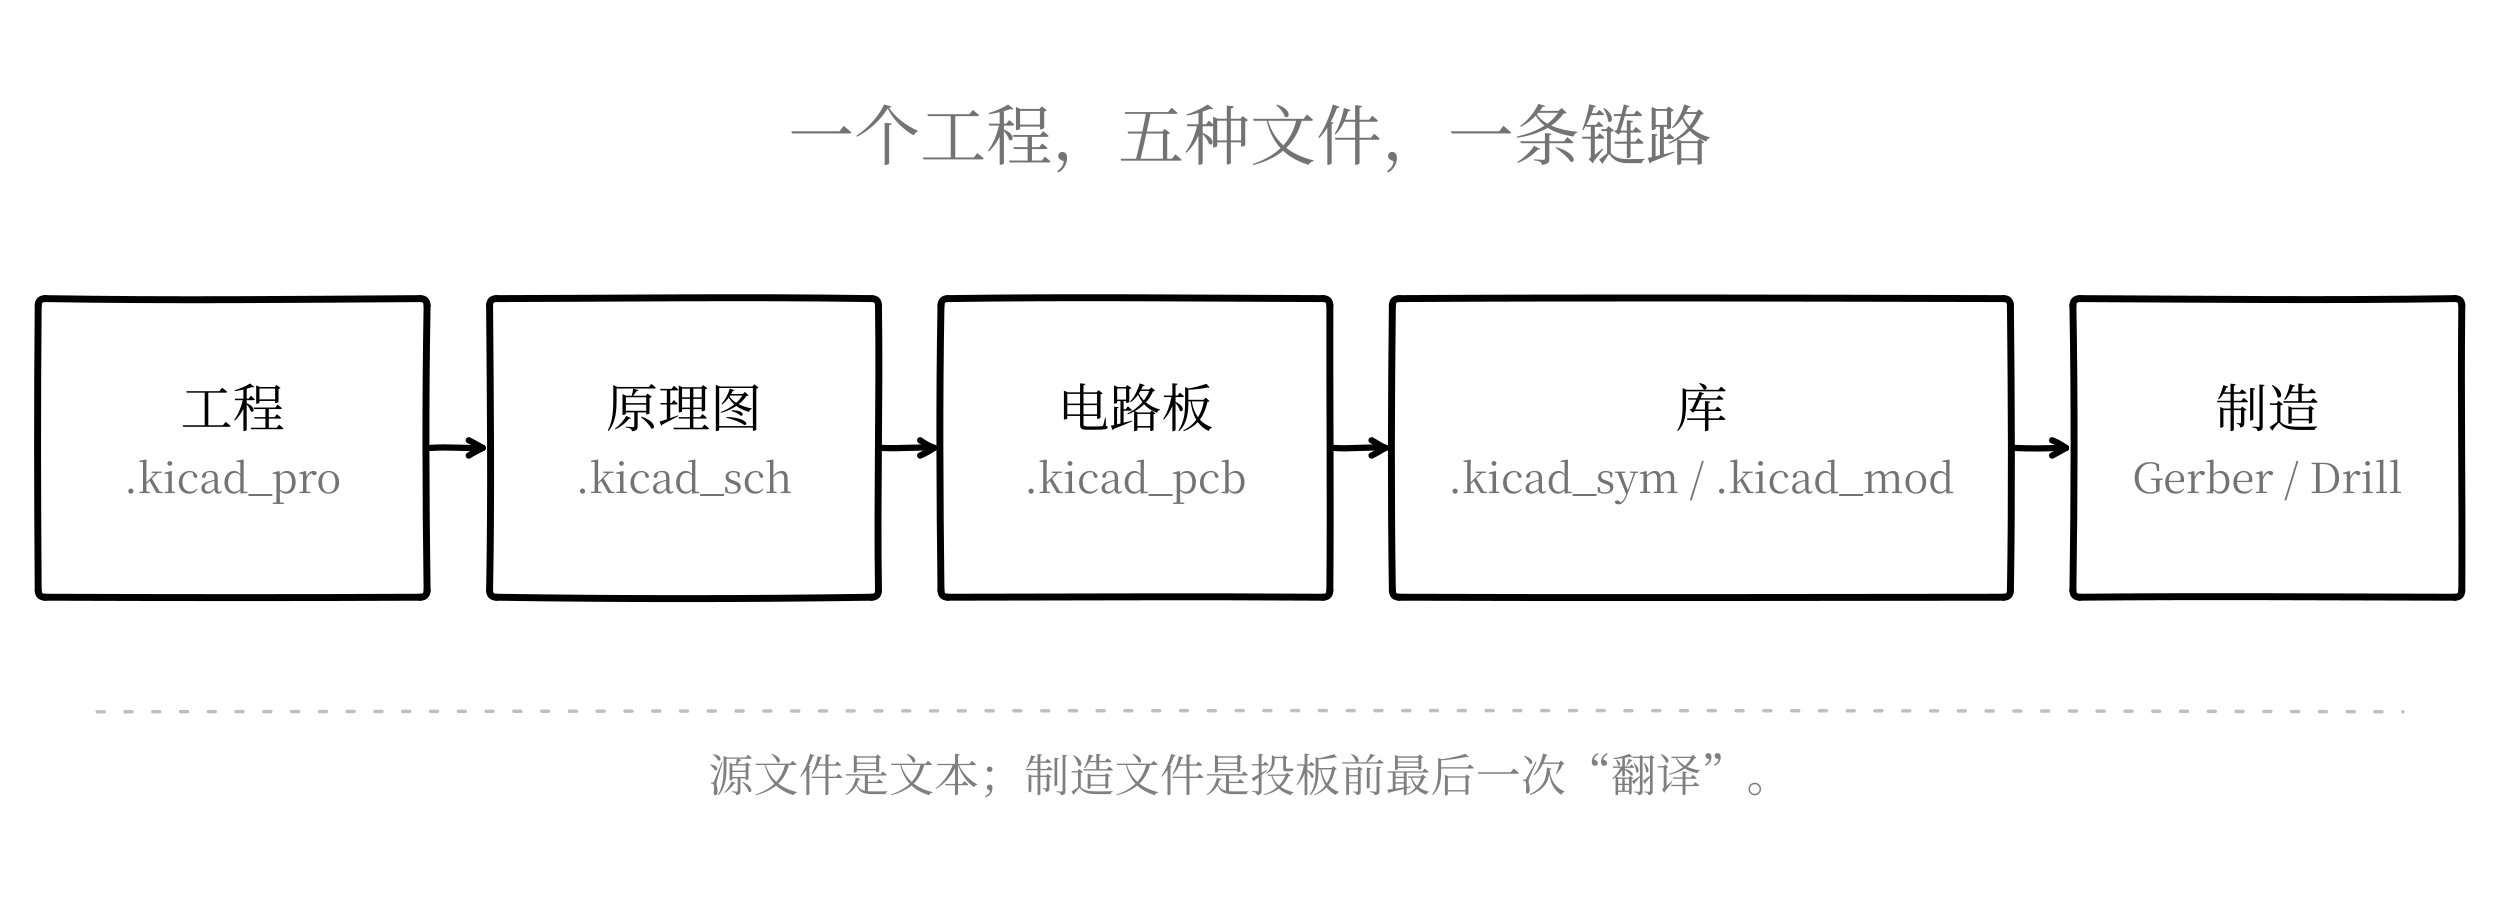
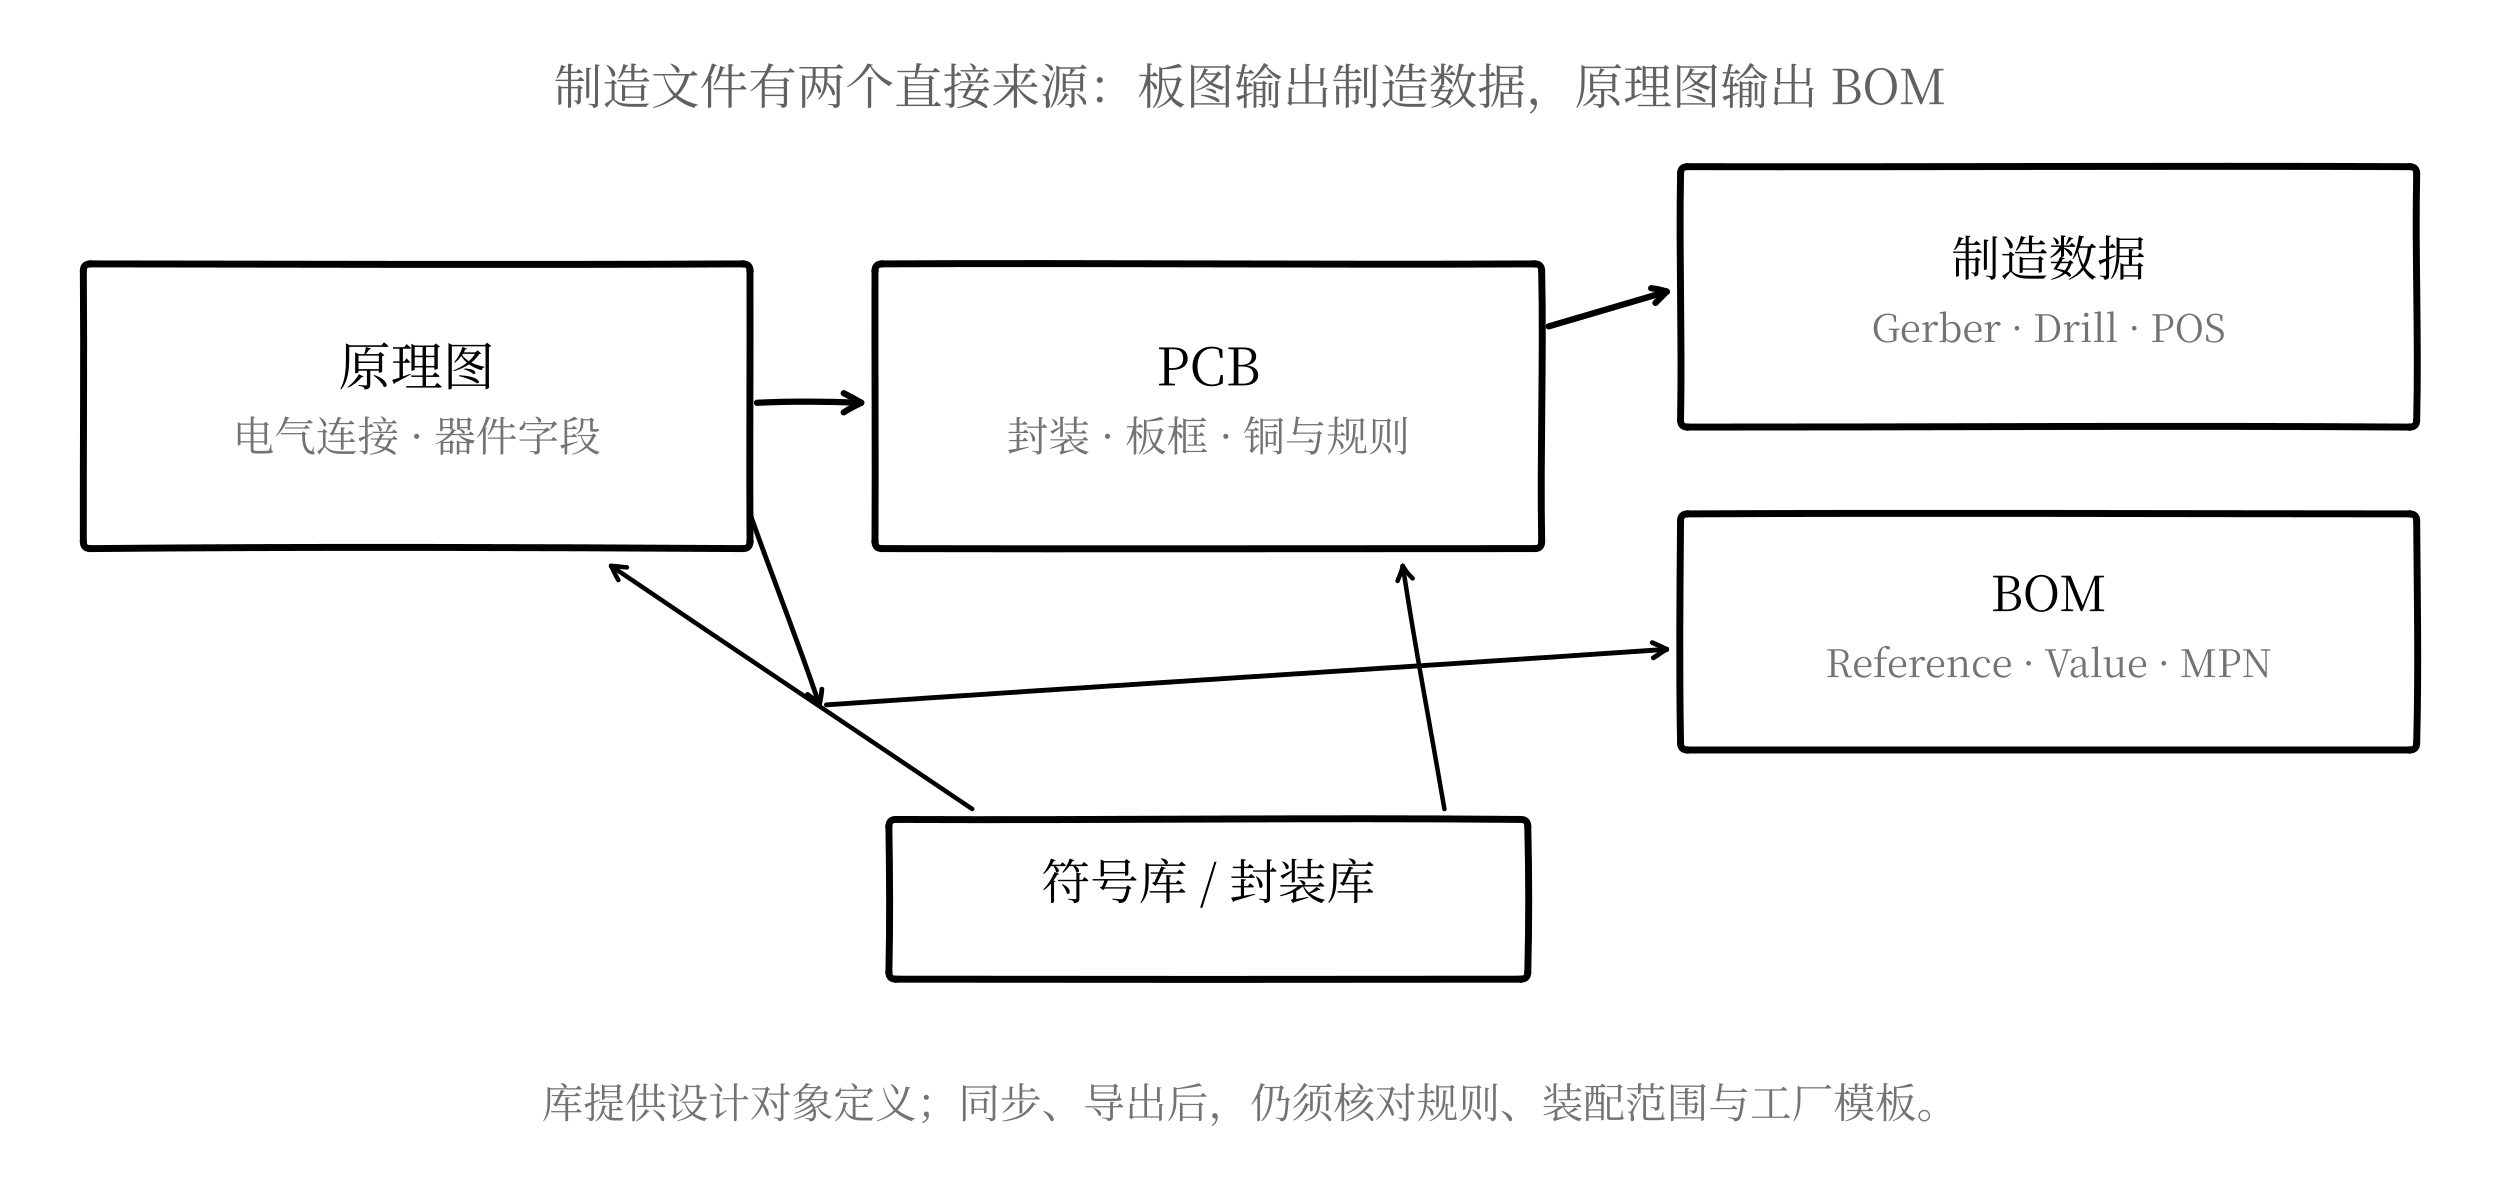
- <svg xmlns="http://www.w3.org/2000/svg" viewBox="0 0 720 260" fill="none" stroke="currentColor" stroke-width="2.2" stroke-linecap="round" stroke-linejoin="round">
-   <path d="M13 86C49 86.6 85 86.22 121 86" stroke-width="2" />
-   <path d="M123 88C122.51 115.33 122.61 142.67 123 170" stroke-width="2" />
-   <path d="M121 172C85 172.17 49 172.13 13 172" stroke-width="2" />
-   <path d="M11 170C10.79 142.67 10.74 115.33 11 88" stroke-width="2" />
-   <path d="M11 88Q11 86 13 86" stroke-width="2" />
-   <path d="M121 86Q123 86 123 88" stroke-width="2" />
-   <path d="M123 170Q123 172 121 172" stroke-width="2" />
-   <path d="M13 172Q11 172 11 170" stroke-width="2" />
-   <text x="67" y="123" font-size="15" text-anchor="middle" font-family="Noto Serif CJK SC, Songti SC, SimSun, serif" fill="currentColor" stroke="none">工程</text>
-   <text x="67" y="142" font-size="12" text-anchor="middle" font-family="Noto Serif CJK SC, Songti SC, SimSun, serif" fill="currentColor" stroke="none" opacity="0.55">.kicad_pro</text>
-   <path d="M124 129C129 128.63 134 129.18 139 129" stroke-width="1.8" />
-   <path d="M139 129C137.69 128.23 136.37 127.46 135 126.8" stroke-width="1.8" />
-   <path d="M139 129C137.65 129.71 136.28 130.38 135 131.2" stroke-width="1.8" />
-   <path d="M143 86C179 85.94 215 85.45 251 86" stroke-width="2" />
-   <path d="M253 88C253.41 115.33 252.55 142.67 253 170" stroke-width="2" />
-   <path d="M251 172C215 172.53 179 172.55 143 172" stroke-width="2" />
-   <path d="M141 170C141.53 142.67 141.22 115.33 141 88" stroke-width="2" />
-   <path d="M141 88Q141 86 143 86" stroke-width="2" />
-   <path d="M251 86Q253 86 253 88" stroke-width="2" />
-   <path d="M253 170Q253 172 251 172" stroke-width="2" />
-   <path d="M143 172Q141 172 141 170" stroke-width="2" />
-   <text x="197" y="123" font-size="15" text-anchor="middle" font-family="Noto Serif CJK SC, Songti SC, SimSun, serif" fill="currentColor" stroke="none">原理图</text>
-   <text x="197" y="142" font-size="12" text-anchor="middle" font-family="Noto Serif CJK SC, Songti SC, SimSun, serif" fill="currentColor" stroke="none" opacity="0.55">.kicad_sch</text>
-   <path d="M254 129C259 129.28 264 128.67 269 129" stroke-width="1.8" />
-   <path d="M269 129C267.59 128.41 266.22 127.73 265 126.8" stroke-width="1.8" />
-   <path d="M269 129C267.73 129.84 266.41 130.61 265 131.2" stroke-width="1.8" />
-   <path d="M273 86C309 85.48 345 85.89 381 86" stroke-width="2" />
-   <path d="M383 88C382.93 115.33 383.24 142.67 383 170" stroke-width="2" />
-   <path d="M381 172C345 171.74 309 171.96 273 172" stroke-width="2" />
-   <path d="M271 170C270.67 142.67 270.5 115.33 271 88" stroke-width="2" />
-   <path d="M271 88Q271 86 273 86" stroke-width="2" />
-   <path d="M381 86Q383 86 383 88" stroke-width="2" />
-   <path d="M383 170Q383 172 381 172" stroke-width="2" />
-   <path d="M273 172Q271 172 271 170" stroke-width="2" />
-   <text x="327" y="123" font-size="15" text-anchor="middle" font-family="Noto Serif CJK SC, Songti SC, SimSun, serif" fill="currentColor" stroke="none">电路板</text>
-   <text x="327" y="142" font-size="12" text-anchor="middle" font-family="Noto Serif CJK SC, Songti SC, SimSun, serif" fill="currentColor" stroke="none" opacity="0.55">.kicad_pcb</text>
-   <path d="M384 129C389 129.37 394 128.61 399 129" stroke-width="1.8" />
-   <path d="M399 129C397.57 128.44 396.36 127.49 395 126.8" stroke-width="1.8" />
-   <path d="M399 129C397.65 129.7 396.39 130.58 395 131.2" stroke-width="1.8" />
-   <path d="M403 86C461 85.67 519 85.86 577 86" stroke-width="2" />
-   <path d="M579 88C579.29 115.33 579.46 142.67 579 170" stroke-width="2" />
-   <path d="M577 172C519 172.04 461 172.22 403 172" stroke-width="2" />
-   <path d="M401 170C400.58 142.67 400.69 115.33 401 88" stroke-width="2" />
-   <path d="M401 88Q401 86 403 86" stroke-width="2" />
-   <path d="M577 86Q579 86 579 88" stroke-width="2" />
-   <path d="M579 170Q579 172 577 172" stroke-width="2" />
-   <path d="M403 172Q401 172 401 170" stroke-width="2" />
-   <text x="490" y="123" font-size="15" text-anchor="middle" font-family="Noto Serif CJK SC, Songti SC, SimSun, serif" fill="currentColor" stroke="none">库</text>
-   <text x="490" y="142" font-size="12" text-anchor="middle" font-family="Noto Serif CJK SC, Songti SC, SimSun, serif" fill="currentColor" stroke="none" opacity="0.55">.kicad_sym / .kicad_mod</text>
-   <path d="M580 129C585 129.26 590 129.11 595 129" stroke-width="1.8" />
-   <path d="M595 129C593.75 128.11 592.43 127.36 591 126.8" stroke-width="1.8" />
-   <path d="M595 129C593.66 129.72 592.37 130.53 591 131.2" stroke-width="1.8" />
-   <path d="M599 86C635 86.16 671 86.55 707 86" stroke-width="2" />
-   <path d="M709 88C708.68 115.33 709.19 142.67 709 170" stroke-width="2" />
-   <path d="M707 172C671 171.93 635 171.66 599 172" stroke-width="2" />
-   <path d="M597 170C597.41 142.67 597.48 115.33 597 88" stroke-width="2" />
-   <path d="M597 88Q597 86 599 86" stroke-width="2" />
-   <path d="M707 86Q709 86 709 88" stroke-width="2" />
-   <path d="M709 170Q709 172 707 172" stroke-width="2" />
-   <path d="M599 172Q597 172 597 170" stroke-width="2" />
-   <text x="653" y="123" font-size="15" text-anchor="middle" font-family="Noto Serif CJK SC, Songti SC, SimSun, serif" fill="currentColor" stroke="none">制造</text>
-   <text x="653" y="142" font-size="12" text-anchor="middle" font-family="Noto Serif CJK SC, Songti SC, SimSun, serif" fill="currentColor" stroke="none" opacity="0.55">Gerber / Drill</text>
-   <text x="360" y="46" font-size="19" text-anchor="middle" font-family="Noto Serif CJK SC, Songti SC, SimSun, serif" fill="currentColor" stroke="none" opacity="0.55">一个工程，五种文件，一条链路</text>
-   <path d="M28 205C249.33 204.71 470.67 204.38 692 205" stroke-width="1" stroke-dasharray="2 6" opacity="0.25" />
-   <text x="360" y="228" font-size="13" text-anchor="middle" font-family="Noto Serif CJK SC, Songti SC, SimSun, serif" fill="currentColor" stroke="none" opacity="0.5">源文件是文本；制造文件是投板前最后一次“翻译”。</text>
+ <svg xmlns="http://www.w3.org/2000/svg" viewBox="0 0 720 340" fill="none" stroke="currentColor" stroke-width="2.2" stroke-linecap="round" stroke-linejoin="round">
+   <text x="360" y="30" font-size="14" text-anchor="middle" font-family="Noto Serif CJK SC, Songti SC, SimSun, serif" fill="currentColor" stroke="none" opacity="0.62">制造文件有两个直接来源：板图输出制造数据，原理图输出 BOM</text>
+   <path d="M26 76C88.67 76.1 151.33 76.31 214 76" stroke-width="2" />
+   <path d="M216 78C216.08 104 215.84 130 216 156" stroke-width="2" />
+   <path d="M214 158C151.33 157.63 88.67 157.43 26 158" stroke-width="2" />
+   <path d="M24 156C23.94 130 24.22 104 24 78" stroke-width="2" />
+   <path d="M24 78Q24 76 26 76" stroke-width="2" />
+   <path d="M214 76Q216 76 216 78" stroke-width="2" />
+   <path d="M216 156Q216 158 214 158" stroke-width="2" />
+   <path d="M26 158Q24 158 24 156" stroke-width="2" />
+   <text x="120" y="111" font-size="15" text-anchor="middle" font-family="Noto Serif CJK SC, Songti SC, SimSun, serif" fill="currentColor" stroke="none">原理图</text>
+   <text x="120" y="130" font-size="12" text-anchor="middle" font-family="Noto Serif CJK SC, Songti SC, SimSun, serif" fill="currentColor" stroke="none" opacity="0.55">电气连接 · 器件字段</text>
+   <path d="M254 76C316.67 75.67 379.33 76.33 442 76" stroke-width="2" />
+   <path d="M444 78C444.56 104 443.54 130 444 156" stroke-width="2" />
+   <path d="M442 158C379.33 157.98 316.67 158.16 254 158" stroke-width="2" />
+   <path d="M252 156C252.15 130 251.92 104 252 78" stroke-width="2" />
+   <path d="M252 78Q252 76 254 76" stroke-width="2" />
+   <path d="M442 76Q444 76 444 78" stroke-width="2" />
+   <path d="M444 156Q444 158 442 158" stroke-width="2" />
+   <path d="M254 158Q252 158 252 156" stroke-width="2" />
+   <text x="348" y="111" font-size="15" text-anchor="middle" font-family="Noto Serif CJK SC, Songti SC, SimSun, serif" fill="currentColor" stroke="none">PCB</text>
+   <text x="348" y="130" font-size="12" text-anchor="middle" font-family="Noto Serif CJK SC, Songti SC, SimSun, serif" fill="currentColor" stroke="none" opacity="0.55">封装 · 板框 · 铜与规则</text>
+   <path d="M486 48C555.33 48.14 624.67 47.71 694 48" stroke-width="2" />
+   <path d="M696 50C695.52 73.67 696.59 97.33 696 121" stroke-width="2" />
+   <path d="M694 123C624.67 122.52 555.33 123.04 486 123" stroke-width="2" />
+   <path d="M484 121C484.46 97.33 483.55 73.67 484 50" stroke-width="2" />
+   <path d="M484 50Q484 48 486 48" stroke-width="2" />
+   <path d="M694 48Q696 48 696 50" stroke-width="2" />
+   <path d="M696 121Q696 123 694 123" stroke-width="2" />
+   <path d="M486 123Q484 123 484 121" stroke-width="2" />
+   <text x="590" y="79.5" font-size="14" text-anchor="middle" font-family="Noto Serif CJK SC, Songti SC, SimSun, serif" fill="currentColor" stroke="none">制造数据</text>
+   <text x="590" y="98.5" font-size="11" text-anchor="middle" font-family="Noto Serif CJK SC, Songti SC, SimSun, serif" fill="currentColor" stroke="none" opacity="0.55">Gerber · Drill · POS</text>
+   <path d="M486 148C555.33 147.66 624.67 147.98 694 148" stroke-width="2" />
+   <path d="M696 150C696.17 171.33 696.57 192.67 696 214" stroke-width="2" />
+   <path d="M694 216C624.67 215.97 555.33 216.04 486 216" stroke-width="2" />
+   <path d="M484 214C483.6 192.67 483.82 171.33 484 150" stroke-width="2" />
+   <path d="M484 150Q484 148 486 148" stroke-width="2" />
+   <path d="M694 148Q696 148 696 150" stroke-width="2" />
+   <path d="M696 214Q696 216 694 216" stroke-width="2" />
+   <path d="M486 216Q484 216 484 214" stroke-width="2" />
+   <text x="590" y="176" font-size="14" text-anchor="middle" font-family="Noto Serif CJK SC, Songti SC, SimSun, serif" fill="currentColor" stroke="none">BOM</text>
+   <text x="590" y="195" font-size="11" text-anchor="middle" font-family="Noto Serif CJK SC, Songti SC, SimSun, serif" fill="currentColor" stroke="none" opacity="0.55">Reference · Value · MPN</text>
+   <path d="M218 116C228 115.51 238 115.62 248 116" stroke-width="1.8" />
+   <path d="M248 116C246.38 114.99 244.72 114.07 243 113.25" stroke-width="1.8" />
+   <path d="M248 116C246.31 116.87 244.59 117.69 243 118.75" stroke-width="1.8" />
+   <path d="M446 94C457.34 90.68 468.67 87.34 480 84" stroke-width="1.8" />
+   <path d="M480 84C478.56 83.46 477.07 83.17 475.54 83.02" stroke-width="1.8" />
+   <path d="M480 84C478.88 85.04 477.89 86.19 476.78 87.24" stroke-width="1.8" />
+   <path d="M216 148C222.55 166.38 229.74 184.52 236 203" stroke-width="1.4" />
+   <path d="M236 203C236.28 201.5 236.58 200.01 236.7 198.49" stroke-width="1.4" />
+   <path d="M236 203C234.91 201.94 233.85 200.84 232.57 199.99" stroke-width="1.4" />
+   <path d="M238 203C318.65 197.46 399.35 192.52 480 187" stroke-width="1.4" />
+   <path d="M480 187C478.62 186.35 477.27 185.65 475.86 185.07" stroke-width="1.4" />
+   <path d="M480 187C478.62 187.67 477.48 188.7 476.15 189.46" stroke-width="1.4" />
+   <path d="M258 236C318 236.29 378 235.43 438 236" stroke-width="2" />
+   <path d="M440 238C440.35 252 440.37 266 440 280" stroke-width="2" />
+   <path d="M438 282C378 282.09 318 282.09 258 282" stroke-width="2" />
+   <path d="M256 280C256.34 266 256.22 252 256 238" stroke-width="2" />
+   <path d="M256 238Q256 236 258 236" stroke-width="2" />
+   <path d="M438 236Q440 236 440 238" stroke-width="2" />
+   <path d="M440 280Q440 282 438 282" stroke-width="2" />
+   <path d="M258 282Q256 282 256 280" stroke-width="2" />
+   <text x="348" y="259" font-size="14" text-anchor="middle" font-family="Noto Serif CJK SC, Songti SC, SimSun, serif" fill="currentColor" stroke="none">符号库 / 封装库</text>
+   <path d="M280 233C245.36 209.62 210.59 186.45 176 163" stroke-width="1.3" />
+   <path d="M176 163C176.75 164.32 177.25 165.78 178.09 167.06" stroke-width="1.3" />
+   <path d="M176 163C177.53 163.01 179.03 163.31 180.55 163.41" stroke-width="1.3" />
+   <path d="M416 233C412 209.67 407.55 186.41 404 163" stroke-width="1.3" />
+   <path d="M404 163C403.73 164.52 403.02 165.88 402.51 167.31" stroke-width="1.3" />
+   <path d="M404 163C404.78 164.32 405.7 165.53 406.84 166.57" stroke-width="1.3" />
+   <text x="360" y="322" font-size="12" text-anchor="middle" font-family="Noto Serif CJK SC, Songti SC, SimSun, serif" fill="currentColor" stroke="none" opacity="0.55">库提供设计对象定义；同步、导出后，仍须核对规则、装配范围与工厂模板。</text>
</svg>
